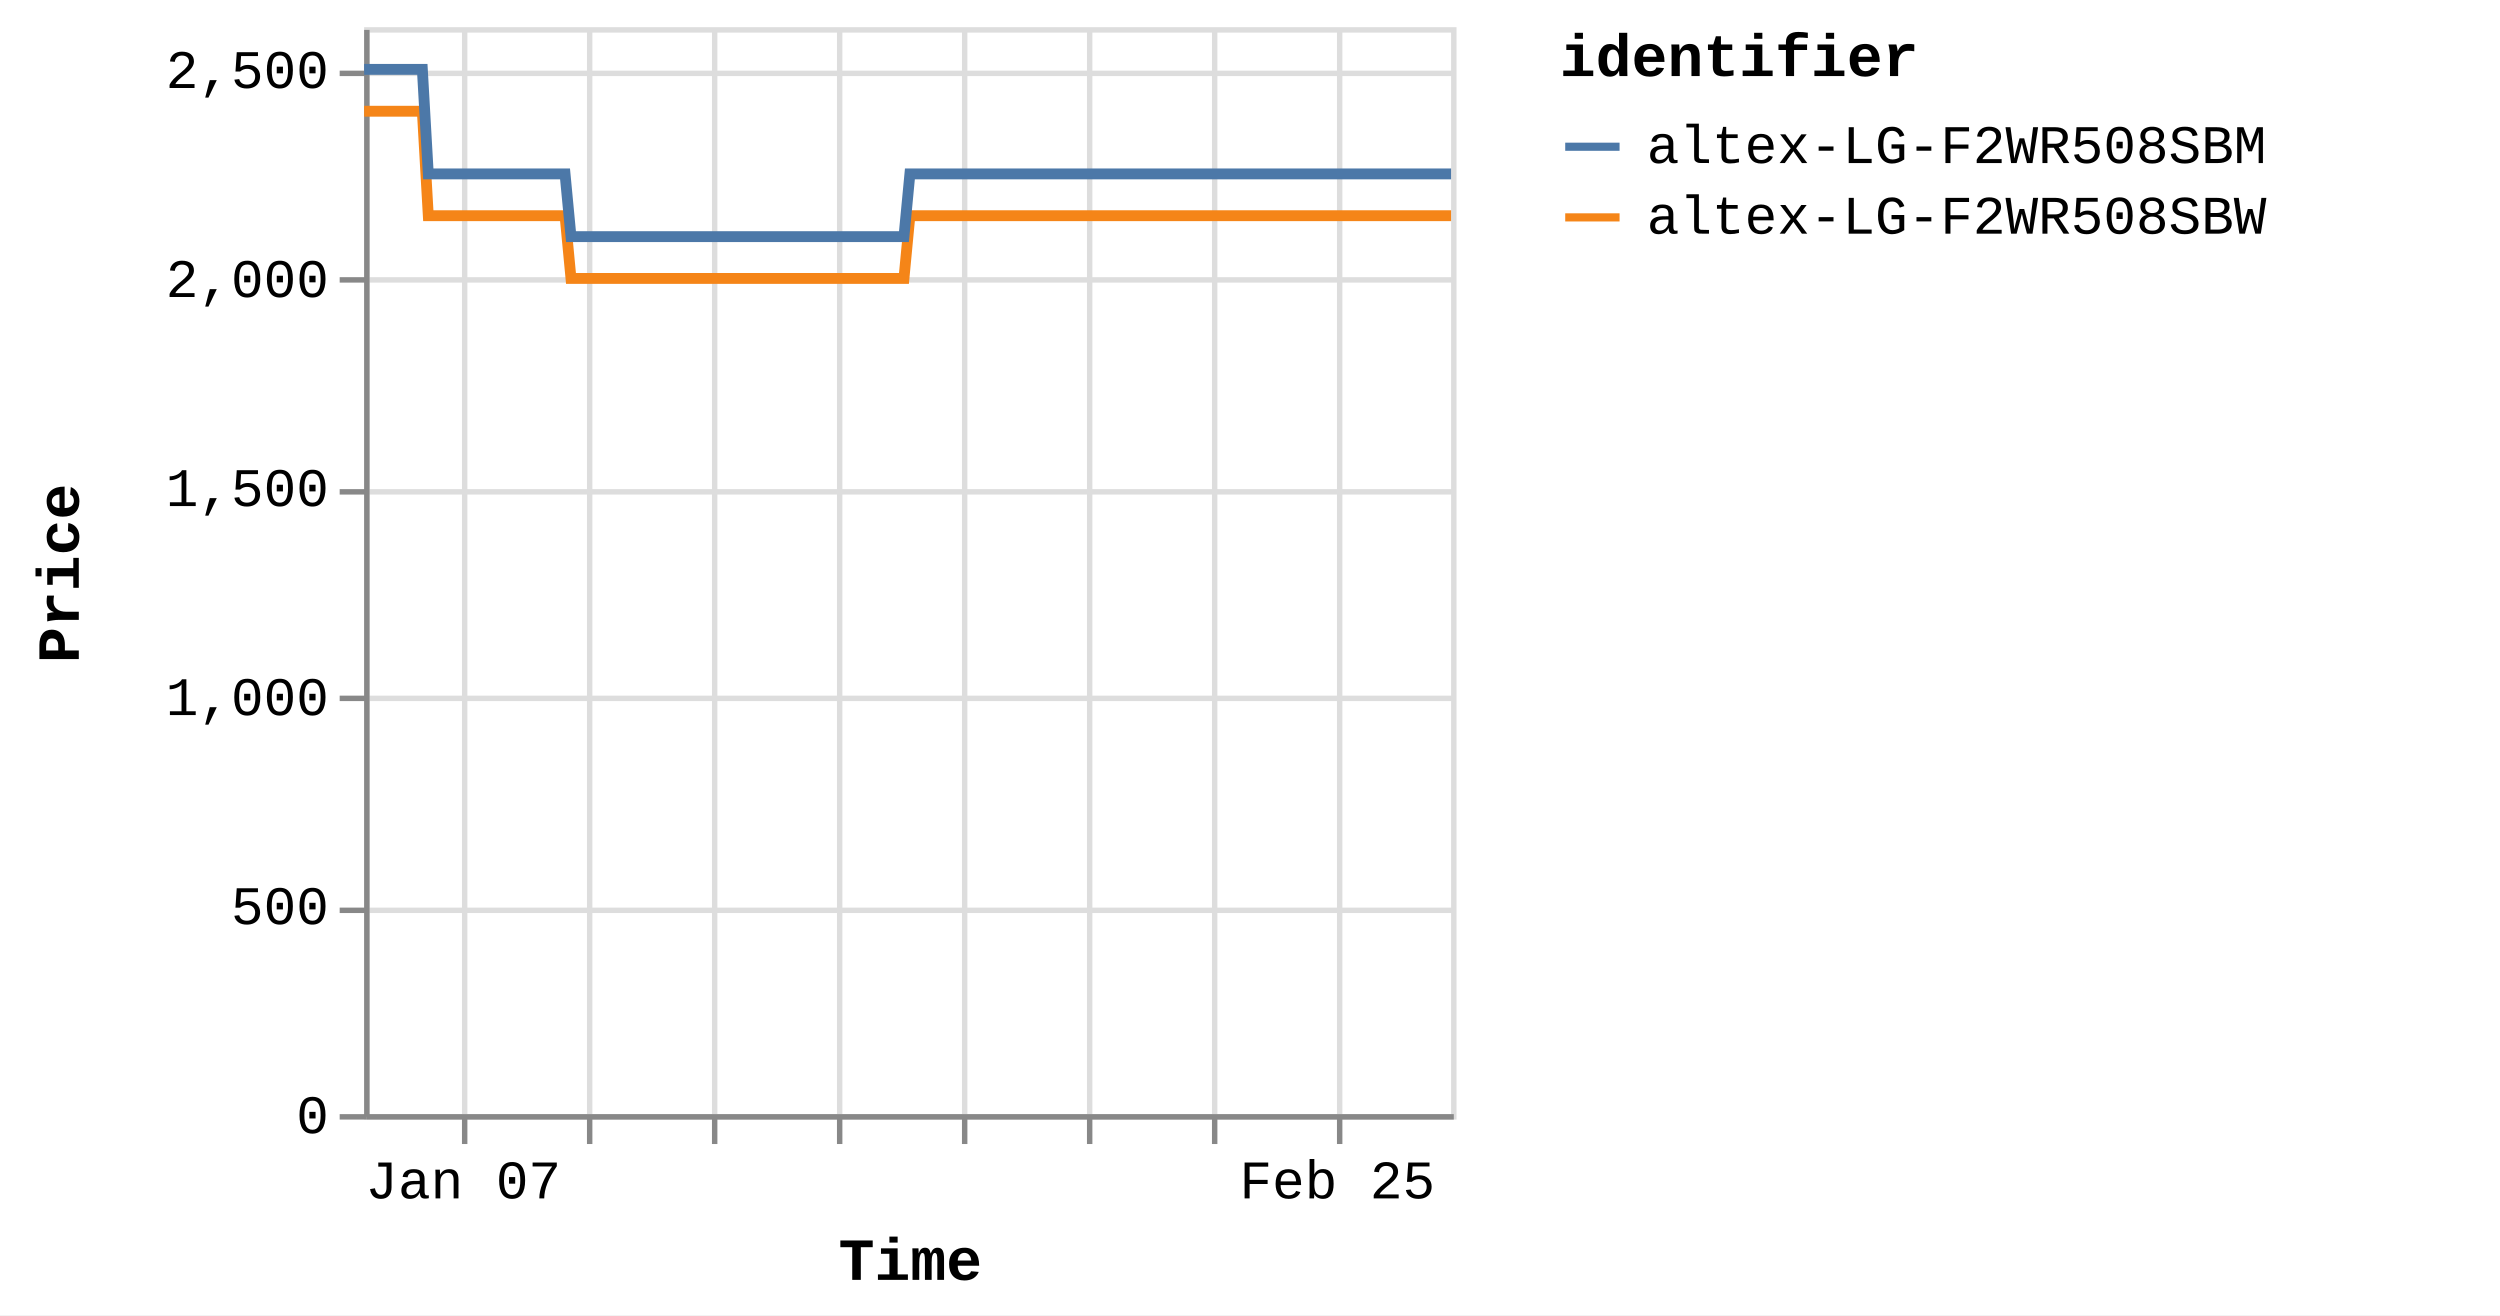
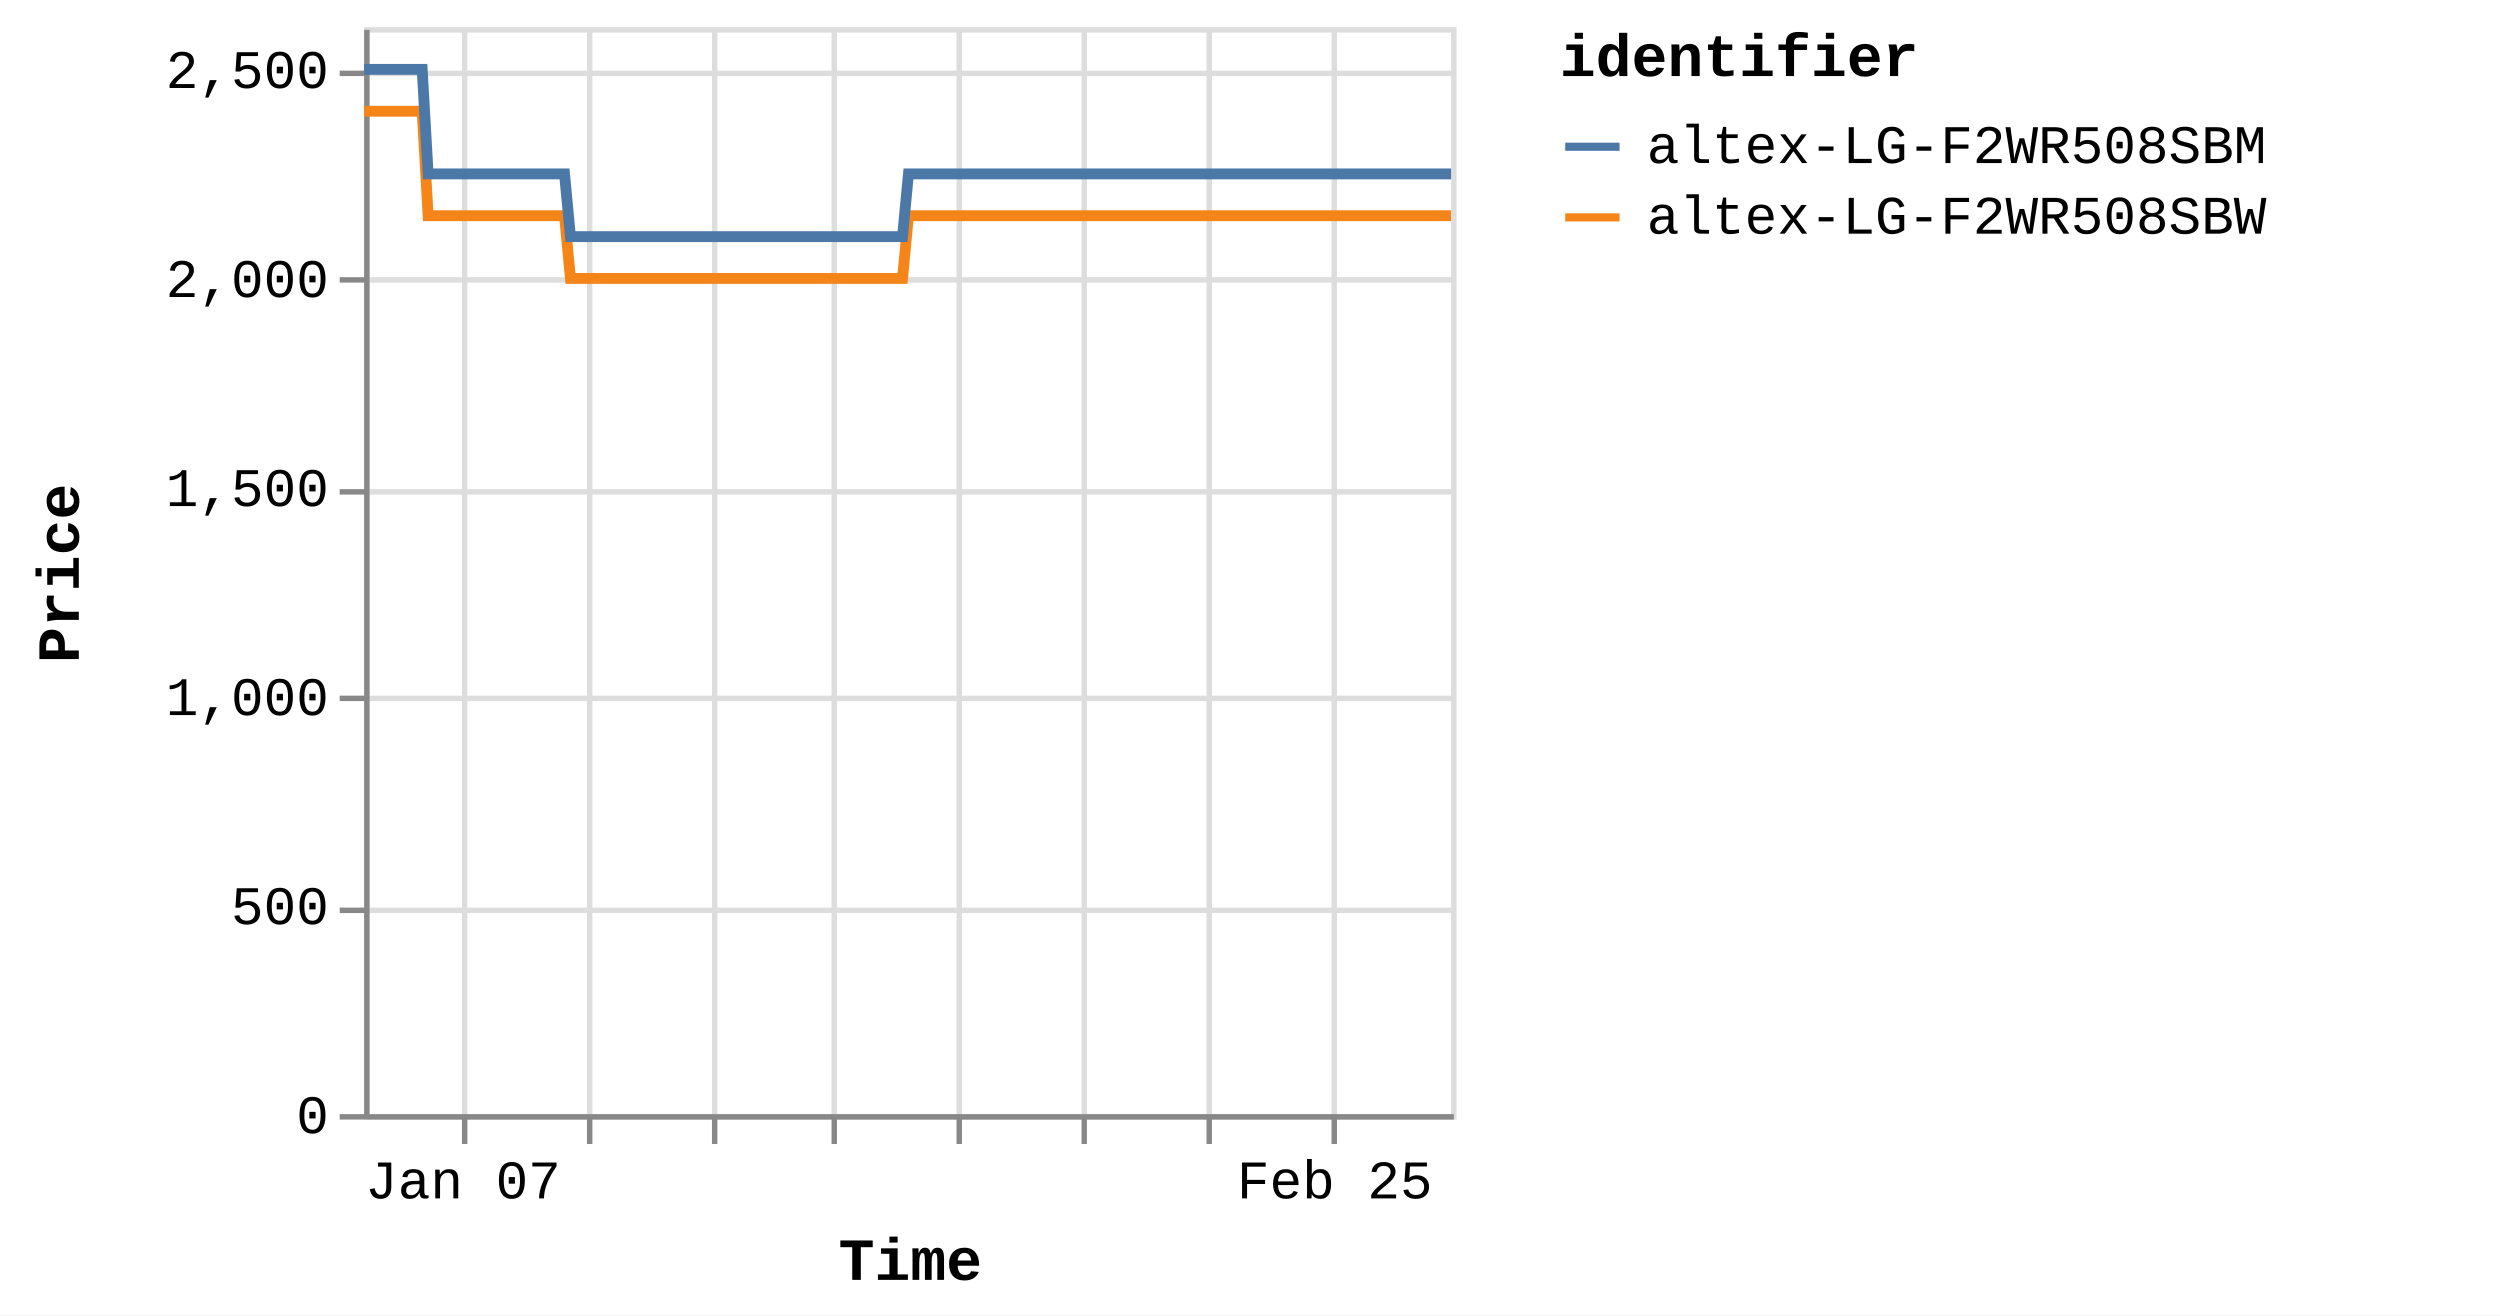
<svg xmlns="http://www.w3.org/2000/svg" version="1.1" class="marks" width="460" height="242" viewBox="0 0 460 242">
  <rect width="460" height="242" fill="white" />
  <g fill="none" stroke-miterlimit="10" transform="translate(67,5)">
    <g class="mark-group role-frame root" role="graphics-object" aria-roledescription="group mark container">
      <g transform="translate(0,0)">
        <path class="background" aria-hidden="true" d="M0.5,0.5h200v200h-200Z" stroke="#ddd" />
        <g>
          <g class="mark-group role-axis" aria-hidden="true">
            <g transform="translate(0.5,200.5)">
              <path class="background" aria-hidden="true" d="M0,0h0v0h0Z" pointer-events="none" />
              <g>
                <g class="mark-rule role-axis-grid" pointer-events="none">
                  <line transform="translate(18,-200)" x2="0" y2="200" stroke="#ddd" stroke-width="1" opacity="1" />
                  <line transform="translate(41,-200)" x2="0" y2="200" stroke="#ddd" stroke-width="1" opacity="1" />
                  <line transform="translate(64,-200)" x2="0" y2="200" stroke="#ddd" stroke-width="1" opacity="1" />
-                   <line transform="translate(87,-200)" x2="0" y2="200" stroke="#ddd" stroke-width="1" opacity="1" />
-                   <line transform="translate(110,-200)" x2="0" y2="200" stroke="#ddd" stroke-width="1" opacity="1" />
-                   <line transform="translate(133,-200)" x2="0" y2="200" stroke="#ddd" stroke-width="1" opacity="1" />
-                   <line transform="translate(156,-200)" x2="0" y2="200" stroke="#ddd" stroke-width="1" opacity="1" />
-                   <line transform="translate(179,-200)" x2="0" y2="200" stroke="#ddd" stroke-width="1" opacity="1" />
+                   <line transform="translate(86,-200)" x2="0" y2="200" stroke="#ddd" stroke-width="1" opacity="1" />
+                   <line transform="translate(109,-200)" x2="0" y2="200" stroke="#ddd" stroke-width="1" opacity="1" />
+                   <line transform="translate(132,-200)" x2="0" y2="200" stroke="#ddd" stroke-width="1" opacity="1" />
+                   <line transform="translate(155,-200)" x2="0" y2="200" stroke="#ddd" stroke-width="1" opacity="1" />
+                   <line transform="translate(178,-200)" x2="0" y2="200" stroke="#ddd" stroke-width="1" opacity="1" />
                </g>
              </g>
              <path class="foreground" aria-hidden="true" d="" pointer-events="none" display="none" />
            </g>
          </g>
          <g class="mark-group role-axis" aria-hidden="true">
            <g transform="translate(0.5,0.5)">
              <path class="background" aria-hidden="true" d="M0,0h0v0h0Z" pointer-events="none" />
              <g>
                <g class="mark-rule role-axis-grid" pointer-events="none">
                  <line transform="translate(0,200)" x2="200" y2="0" stroke="#ddd" stroke-width="1" opacity="1" />
                  <line transform="translate(0,162)" x2="200" y2="0" stroke="#ddd" stroke-width="1" opacity="1" />
                  <line transform="translate(0,123)" x2="200" y2="0" stroke="#ddd" stroke-width="1" opacity="1" />
                  <line transform="translate(0,85)" x2="200" y2="0" stroke="#ddd" stroke-width="1" opacity="1" />
                  <line transform="translate(0,46)" x2="200" y2="0" stroke="#ddd" stroke-width="1" opacity="1" />
                  <line transform="translate(0,8)" x2="200" y2="0" stroke="#ddd" stroke-width="1" opacity="1" />
                </g>
              </g>
              <path class="foreground" aria-hidden="true" d="" pointer-events="none" display="none" />
            </g>
          </g>
-           <g class="mark-group role-axis" role="graphics-symbol" aria-roledescription="axis" aria-label="X-axis titled 'Time' for a time scale with values from Monday, 01 January 2024, 2:19:43 PM to Saturday, 02 March 2024, 12:47:29 PM">
+           <g class="mark-group role-axis" role="graphics-symbol" aria-roledescription="axis" aria-label="X-axis titled 'Time' for a time scale with values from Monday, 01 January 2024, 2:19:43 PM to Saturday, 02 March 2024, 4:38:16 PM">
            <g transform="translate(0.5,200.5)">
              <path class="background" aria-hidden="true" d="M0,0h0v0h0Z" pointer-events="none" />
              <g>
                <g class="mark-rule role-axis-tick" pointer-events="none">
                  <line transform="translate(18,0)" x2="0" y2="5" stroke="#888" stroke-width="1" opacity="1" />
                  <line transform="translate(41,0)" x2="0" y2="5" stroke="#888" stroke-width="1" opacity="1" />
                  <line transform="translate(64,0)" x2="0" y2="5" stroke="#888" stroke-width="1" opacity="1" />
-                   <line transform="translate(87,0)" x2="0" y2="5" stroke="#888" stroke-width="1" opacity="1" />
-                   <line transform="translate(110,0)" x2="0" y2="5" stroke="#888" stroke-width="1" opacity="1" />
-                   <line transform="translate(133,0)" x2="0" y2="5" stroke="#888" stroke-width="1" opacity="1" />
-                   <line transform="translate(156,0)" x2="0" y2="5" stroke="#888" stroke-width="1" opacity="1" />
-                   <line transform="translate(179,0)" x2="0" y2="5" stroke="#888" stroke-width="1" opacity="1" />
+                   <line transform="translate(86,0)" x2="0" y2="5" stroke="#888" stroke-width="1" opacity="1" />
+                   <line transform="translate(109,0)" x2="0" y2="5" stroke="#888" stroke-width="1" opacity="1" />
+                   <line transform="translate(132,0)" x2="0" y2="5" stroke="#888" stroke-width="1" opacity="1" />
+                   <line transform="translate(155,0)" x2="0" y2="5" stroke="#888" stroke-width="1" opacity="1" />
+                   <line transform="translate(178,0)" x2="0" y2="5" stroke="#888" stroke-width="1" opacity="1" />
                </g>
                <g class="mark-text role-axis-label" pointer-events="none">
-                   <text text-anchor="middle" transform="translate(17.73328,15)" font-family="Liberation Mono" font-size="10px" fill="#000" opacity="1">Jan 07</text>
-                   <text text-anchor="middle" transform="translate(40.70822,15)" font-family="Liberation Mono" font-size="10px" fill="#000" opacity="0">Jan 14</text>
-                   <text text-anchor="middle" transform="translate(63.68317,15)" font-family="Liberation Mono" font-size="10px" fill="#000" opacity="0">Jan 21</text>
-                   <text text-anchor="middle" transform="translate(86.65811,15)" font-family="Liberation Mono" font-size="10px" fill="#000" opacity="0">Jan 28</text>
-                   <text text-anchor="middle" transform="translate(109.633,15)" font-family="Liberation Mono" font-size="10px" fill="#000" opacity="0">Feb 04</text>
-                   <text text-anchor="middle" transform="translate(132.608,15)" font-family="Liberation Mono" font-size="10px" fill="#000" opacity="0">Feb 11</text>
-                   <text text-anchor="middle" transform="translate(155.5829,15)" font-family="Liberation Mono" font-size="10px" fill="#000" opacity="0">Feb 18</text>
-                   <text text-anchor="middle" transform="translate(178.5579,15)" font-family="Liberation Mono" font-size="10px" fill="#000" opacity="1">Feb 25</text>
+                   <text text-anchor="middle" transform="translate(17.68677,15)" font-family="Liberation Mono" font-size="10px" fill="#000" opacity="1">Jan 07</text>
+                   <text text-anchor="middle" transform="translate(40.60144,15)" font-family="Liberation Mono" font-size="10px" fill="#000" opacity="0">Jan 14</text>
+                   <text text-anchor="middle" transform="translate(63.51612,15)" font-family="Liberation Mono" font-size="10px" fill="#000" opacity="0">Jan 21</text>
+                   <text text-anchor="middle" transform="translate(86.43079,15)" font-family="Liberation Mono" font-size="10px" fill="#000" opacity="0">Jan 28</text>
+                   <text text-anchor="middle" transform="translate(109.3455,15)" font-family="Liberation Mono" font-size="10px" fill="#000" opacity="0">Feb 04</text>
+                   <text text-anchor="middle" transform="translate(132.2601,15)" font-family="Liberation Mono" font-size="10px" fill="#000" opacity="0">Feb 11</text>
+                   <text text-anchor="middle" transform="translate(155.1748,15)" font-family="Liberation Mono" font-size="10px" fill="#000" opacity="0">Feb 18</text>
+                   <text text-anchor="middle" transform="translate(178.0895,15)" font-family="Liberation Mono" font-size="10px" fill="#000" opacity="1">Feb 25</text>
                </g>
                <g class="mark-rule role-axis-domain" pointer-events="none">
                  <line transform="translate(0,0)" x2="200" y2="0" stroke="#888" stroke-width="1" opacity="1" />
                </g>
                <g class="mark-text role-axis-title" pointer-events="none">
                  <text text-anchor="middle" transform="translate(100,30)" font-family="Liberation Mono" font-size="11px" font-weight="bold" fill="#000" opacity="1">Time</text>
                </g>
              </g>
              <path class="foreground" aria-hidden="true" d="" pointer-events="none" display="none" />
            </g>
          </g>
          <g class="mark-group role-axis" role="graphics-symbol" aria-roledescription="axis" aria-label="Y-axis titled 'Price' for a linear scale with values from 0 to 2,600">
            <g transform="translate(0.5,0.5)">
              <path class="background" aria-hidden="true" d="M0,0h0v0h0Z" pointer-events="none" />
              <g>
                <g class="mark-rule role-axis-tick" pointer-events="none">
                  <line transform="translate(0,200)" x2="-5" y2="0" stroke="#888" stroke-width="1" opacity="1" />
                  <line transform="translate(0,162)" x2="-5" y2="0" stroke="#888" stroke-width="1" opacity="1" />
                  <line transform="translate(0,123)" x2="-5" y2="0" stroke="#888" stroke-width="1" opacity="1" />
                  <line transform="translate(0,85)" x2="-5" y2="0" stroke="#888" stroke-width="1" opacity="1" />
                  <line transform="translate(0,46)" x2="-5" y2="0" stroke="#888" stroke-width="1" opacity="1" />
                  <line transform="translate(0,8)" x2="-5" y2="0" stroke="#888" stroke-width="1" opacity="1" />
                </g>
                <g class="mark-text role-axis-label" pointer-events="none">
                  <text text-anchor="end" transform="translate(-7,203)" font-family="Liberation Mono" font-size="10px" fill="#000" opacity="1">0</text>
                  <text text-anchor="end" transform="translate(-7,164.5385)" font-family="Liberation Mono" font-size="10px" fill="#000" opacity="1">500</text>
                  <text text-anchor="end" transform="translate(-7,126.0769)" font-family="Liberation Mono" font-size="10px" fill="#000" opacity="1">1,000</text>
                  <text text-anchor="end" transform="translate(-7,87.61538)" font-family="Liberation Mono" font-size="10px" fill="#000" opacity="1">1,500</text>
                  <text text-anchor="end" transform="translate(-7,49.15385)" font-family="Liberation Mono" font-size="10px" fill="#000" opacity="1">2,000</text>
                  <text text-anchor="end" transform="translate(-7,10.69231)" font-family="Liberation Mono" font-size="10px" fill="#000" opacity="1">2,500</text>
                </g>
                <g class="mark-rule role-axis-domain" pointer-events="none">
                  <line transform="translate(0,200)" x2="0" y2="-200" stroke="#888" stroke-width="1" opacity="1" />
                </g>
                <g class="mark-text role-axis-title" pointer-events="none">
                  <text text-anchor="middle" transform="translate(-51,100) rotate(-90) translate(0,-2)" font-family="Liberation Mono" font-size="11px" font-weight="bold" fill="#000" opacity="1">Price</text>
                </g>
              </g>
              <path class="foreground" aria-hidden="true" d="" pointer-events="none" display="none" />
            </g>
          </g>
          <g class="mark-group role-scope pathgroup" role="graphics-object" aria-roledescription="group mark container">
            <g transform="translate(0,0)">
              <path class="background" aria-hidden="true" d="M0,0h200v200h-200Z" />
              <g>
                <g class="mark-line role-mark marks" role="graphics-object" aria-roledescription="line mark container">
-                   <path aria-label="Time: Jan 01, 2024; Price: 2399; identifier: altex-LG-F2WR508SBW" role="graphics-symbol" aria-roledescription="line mark" d="M0,15.462L0.344,15.462L0.863,15.462L1.957,15.462L2.505,15.462L3.08,15.462L3.603,15.462L4.145,15.462L5.24,15.462L5.787,15.462L6.363,15.462L6.886,15.462L7.426,15.462L8.522,15.462L9.07,15.462L9.644,15.462L10.171,15.462L10.71,15.462L11.806,34.692L12.352,34.692L12.926,34.692L13.452,34.692L13.991,34.692L15.087,34.692L15.633,34.692L16.206,34.692L16.731,34.692L17.273,34.692L18.371,34.692L18.915,34.692L19.488,34.692L20.014,34.692L20.556,34.692L21.653,34.692L22.201,34.692L22.777,34.692L23.3,34.692L23.837,34.692L24.936,34.692L25.482,34.692L26.065,34.692L26.583,34.692L27.12,34.692L28.218,34.692L28.765,34.692L29.341,34.692L29.863,34.692L30.402,34.692L31.499,34.692L32.046,34.692L32.624,34.692L33.147,34.692L33.684,34.692L34.781,34.692L35.329,34.692L35.903,34.692L36.428,34.692L36.967,34.692L38.061,46.231L38.608,46.231L39.181,46.231L39.707,46.231L40.248,46.231L41.346,46.231L41.889,46.231L42.462,46.231L42.987,46.231L43.531,46.231L44.629,46.231L45.176,46.231L45.754,46.231L46.276,46.231L46.813,46.231L47.909,46.231L48.459,46.231L49.035,46.231L49.559,46.231L50.095,46.231L51.192,46.231L51.741,46.231L52.317,46.231L52.84,46.231L53.377,46.231L54.473,46.231L55.021,46.231L55.598,46.231L56.12,46.231L56.661,46.231L57.756,46.231L58.304,46.231L58.88,46.231L59.405,46.231L59.941,46.231L61.038,46.231L61.582,46.231L62.156,46.231L62.684,46.231L63.224,46.231L64.318,46.231L64.865,46.231L65.438,46.231L65.964,46.231L66.506,46.231L67.605,46.231L68.153,46.231L68.73,46.231L69.25,46.231L69.788,46.231L70.885,46.231L71.435,46.231L72.011,46.231L72.535,46.231L73.07,46.231L74.168,46.231L74.716,46.231L75.293,46.231L75.815,46.231L76.352,46.231L77.451,46.231L77.997,46.231L78.575,46.231L79.1,46.231L79.634,46.231L80.73,46.231L81.279,46.231L81.846,46.231L82.371,46.231L82.918,46.231L84.01,46.231L84.559,46.231L85.12,46.231L85.651,46.231L86.198,46.231L87.293,46.231L87.84,46.231L88.404,46.231L88.934,46.231L89.481,46.231L90.575,46.231L91.123,46.231L91.691,46.231L92.217,46.231L92.763,46.231L93.856,46.231L94.404,46.231L94.972,46.231L95.506,46.231L96.044,46.231L97.138,46.231L97.686,46.231L98.256,46.231L98.78,46.231L99.327,46.231L100.421,34.692L100.968,34.692L101.538,34.692L102.062,34.692L102.609,34.692L103.704,34.692L104.25,34.692L104.819,34.692L105.343,34.692L105.891,34.692L106.985,34.692L107.533,34.692L108.096,34.692L108.626,34.692L109.175,34.692L110.27,34.692L110.815,34.692L111.378,34.692L111.908,34.692L112.455,34.692L113.549,34.692L114.098,34.692L114.668,34.692L115.192,34.692L115.737,34.692L116.831,34.692L117.379,34.692L117.949,34.692L118.474,34.692L119.02,34.692L120.114,34.692L120.661,34.692L121.229,34.692L121.758,34.692L122.302,34.692L123.396,34.692L123.944,34.692L124.512,34.692L125.039,34.692L125.584,34.692L126.679,34.692L127.226,34.692L127.792,34.692L128.32,34.692L128.868,34.692L129.96,34.692L130.507,34.692L131.073,34.692L131.601,34.692L132.149,34.692L133.245,34.692L133.79,34.692L134.354,34.692L134.884,34.692L135.43,34.692L136.525,34.692L137.072,34.692L137.643,34.692L138.167,34.692L138.712,34.692L139.806,34.692L140.354,34.692L140.922,34.692L141.456,34.692L141.995,34.692L143.089,34.692L143.636,34.692L144.205,34.692L144.732,34.692L145.276,34.692L146.918,34.692L147.487,34.692L148.013,34.692L148.56,34.692L149.654,34.692L150.201,34.692L150.769,34.692L151.297,34.692L151.841,34.692L152.937,34.692L153.482,34.692L154.046,34.692L154.576,34.692L155.123,34.692L156.218,34.692L156.767,34.692L157.329,34.692L157.859,34.692L158.406,34.692L159.499,34.692L160.049,34.692L160.618,34.692L161.147,34.692L161.687,34.692L162.783,34.692L163.329,34.692L163.896,34.692L164.425,34.692L164.971,34.692L166.064,34.692L166.611,34.692L167.181,34.692L167.707,34.692L168.253,34.692L169.346,34.692L169.892,34.692L170.462,34.692L170.989,34.692L171.535,34.692L172.628,34.692L173.175,34.692L173.742,34.692L174.269,34.692L174.819,34.692L175.91,34.692L176.457,34.692L177.02,34.692L177.551,34.692L178.097,34.692L179.192,34.692L179.74,34.692L180.303,34.692L180.836,34.692L181.38,34.692L182.474,34.692L183.023,34.692L183.591,34.692L184.117,34.692L184.662,34.692L185.756,34.692L186.304,34.692L186.872,34.692L187.4,34.692L187.944,34.692L189.039,34.692L189.586,34.692L190.154,34.692L190.683,34.692L191.227,34.692L192.321,34.692L192.867,34.692L193.434,34.692L193.961,34.692L194.508,34.692L195.602,34.692L196.152,34.692L196.719,34.692L197.245,34.692L197.791,34.692L198.885,34.692L199.432,34.692L200,34.692" stroke="#f58518" stroke-width="2" />
+                   <path aria-label="Time: Jan 01, 2024; Price: 2399; identifier: altex-LG-F2WR508SBW" role="graphics-symbol" aria-roledescription="line mark" d="M0,15.462L0.343,15.462L0.861,15.462L1.952,15.462L2.498,15.462L3.072,15.462L3.593,15.462L4.134,15.462L5.226,15.462L5.772,15.462L6.346,15.462L6.868,15.462L7.407,15.462L8.5,15.462L9.046,15.462L9.619,15.462L10.145,15.462L10.682,15.462L11.775,34.692L12.32,34.692L12.893,34.692L13.417,34.692L13.955,34.692L15.047,34.692L15.592,34.692L16.164,34.692L16.688,34.692L17.228,34.692L18.323,34.692L18.865,34.692L19.437,34.692L19.961,34.692L20.502,34.692L21.596,34.692L22.143,34.692L22.717,34.692L23.239,34.692L23.775,34.692L24.871,34.692L25.415,34.692L25.996,34.692L26.513,34.692L27.049,34.692L28.144,34.692L28.689,34.692L29.264,34.692L29.785,34.692L30.322,34.692L31.416,34.692L31.962,34.692L32.538,34.692L33.06,34.692L33.596,34.692L34.69,34.692L35.236,34.692L35.809,34.692L36.332,34.692L36.87,34.692L37.962,46.231L38.506,46.231L39.078,46.231L39.602,46.231L40.143,46.231L41.237,46.231L41.78,46.231L42.351,46.231L42.875,46.231L43.416,46.231L44.511,46.231L45.058,46.231L45.634,46.231L46.155,46.231L46.69,46.231L47.783,46.231L48.332,46.231L48.906,46.231L49.429,46.231L49.964,46.231L51.057,46.231L51.605,46.231L52.18,46.231L52.701,46.231L53.237,46.231L54.33,46.231L54.876,46.231L55.452,46.231L55.973,46.231L56.512,46.231L57.605,46.231L58.151,46.231L58.726,46.231L59.249,46.231L59.784,46.231L60.878,46.231L61.42,46.231L61.993,46.231L62.519,46.231L63.058,46.231L64.149,46.231L64.695,46.231L65.266,46.231L65.791,46.231L66.331,46.231L67.428,46.231L67.974,46.231L68.55,46.231L69.068,46.231L69.605,46.231L70.699,46.231L71.247,46.231L71.823,46.231L72.344,46.231L72.878,46.231L73.973,46.231L74.52,46.231L75.096,46.231L75.617,46.231L76.152,46.231L77.248,46.231L77.792,46.231L78.369,46.231L78.892,46.231L79.425,46.231L80.518,46.231L81.065,46.231L81.631,46.231L82.155,46.231L82.701,46.231L83.79,46.231L84.337,46.231L84.897,46.231L85.427,46.231L85.971,46.231L87.064,46.231L87.609,46.231L88.172,46.231L88.7,46.231L89.246,46.231L90.337,46.231L90.884,46.231L91.451,46.231L91.975,46.231L92.52,46.231L93.61,46.231L94.156,46.231L94.723,46.231L95.255,46.231L95.792,46.231L96.883,46.231L97.43,46.231L97.998,46.231L98.521,46.231L99.066,46.231L100.157,34.692L100.703,34.692L101.272,34.692L101.794,34.692L102.339,34.692L103.432,34.692L103.977,34.692L104.544,34.692L105.067,34.692L105.613,34.692L106.705,34.692L107.251,34.692L107.813,34.692L108.341,34.692L108.889,34.692L109.981,34.692L110.525,34.692L111.086,34.692L111.614,34.692L112.16,34.692L113.252,34.692L113.799,34.692L114.367,34.692L114.89,34.692L115.434,34.692L116.525,34.692L117.071,34.692L117.639,34.692L118.163,34.692L118.707,34.692L119.799,34.692L120.345,34.692L120.911,34.692L121.439,34.692L121.981,34.692L123.072,34.692L123.619,34.692L124.185,34.692L124.711,34.692L125.254,34.692L126.346,34.692L126.893,34.692L127.457,34.692L127.984,34.692L128.53,34.692L129.619,34.692L130.164,34.692L130.729,34.692L131.256,34.692L131.802,34.692L132.895,34.692L133.439,34.692L134.001,34.692L134.53,34.692L135.075,34.692L136.167,34.692L136.712,34.692L137.282,34.692L137.804,34.692L138.348,34.692L139.439,34.692L139.985,34.692L140.552,34.692L141.085,34.692L141.622,34.692L142.713,34.692L143.259,34.692L143.827,34.692L144.352,34.692L144.895,34.692L146.533,34.692L147.1,34.692L147.625,34.692L148.17,34.692L149.261,34.692L149.807,34.692L150.374,34.692L150.901,34.692L151.443,34.692L152.535,34.692L153.079,34.692L153.642,34.692L154.171,34.692L154.716,34.692L155.808,34.692L156.356,34.692L156.916,34.692L157.445,34.692L157.99,34.692L159.081,34.692L159.629,34.692L160.197,34.692L160.724,34.692L161.263,34.692L162.356,34.692L162.901,34.692L163.466,34.692L163.993,34.692L164.538,34.692L165.628,34.692L166.174,34.692L166.742,34.692L167.268,34.692L167.811,34.692L168.902,34.692L169.447,34.692L170.015,34.692L170.541,34.692L171.085,34.692L172.175,34.692L172.721,34.692L173.286,34.692L173.812,34.692L174.361,34.692L175.449,34.692L175.994,34.692L176.556,34.692L177.085,34.692L177.63,34.692L178.722,34.692L179.269,34.692L179.83,34.692L180.362,34.692L180.904,34.692L181.996,34.692L182.543,34.692L183.109,34.692L183.634,34.692L184.178,34.692L185.269,34.692L185.816,34.692L186.381,34.692L186.908,34.692L187.451,34.692L188.543,34.692L189.088,34.692L189.655,34.692L190.183,34.692L190.726,34.692L191.816,34.692L192.361,34.692L192.927,34.692L193.452,34.692L193.998,34.692L195.089,34.692L195.637,34.692L196.203,34.692L196.728,34.692L197.273,34.692L198.364,34.692L198.909,34.692L199.475,34.692L200,34.692" stroke="#f58518" stroke-width="2" />
                </g>
              </g>
              <path class="foreground" aria-hidden="true" d="" display="none" />
            </g>
            <g transform="translate(0,0)">
              <path class="background" aria-hidden="true" d="M0,0h200v200h-200Z" />
              <g>
                <g class="mark-line role-mark marks" role="graphics-object" aria-roledescription="line mark container">
-                   <path aria-label="Time: Jan 01, 2024; Price: 2499; identifier: altex-LG-F2WR508SBM" role="graphics-symbol" aria-roledescription="line mark" d="M0,7.769L0.344,7.769L0.863,7.769L1.958,7.769L2.505,7.769L3.08,7.769L3.603,7.769L4.145,7.769L5.24,7.769L5.787,7.769L6.363,7.769L6.886,7.769L7.427,7.769L8.522,7.769L9.07,7.769L9.644,7.769L10.172,7.769L10.711,7.769L11.806,27L12.352,27L12.927,27L13.452,27L13.991,27L15.087,27L15.633,27L16.206,27L16.732,27L17.274,27L18.371,27L18.915,27L19.488,27L20.014,27L20.556,27L21.653,27L22.201,27L22.777,27L23.3,27L23.837,27L24.936,27L25.482,27L26.065,27L26.583,27L27.12,27L28.218,27L28.765,27L29.341,27L29.863,27L30.402,27L31.499,27L32.047,27L32.624,27L33.147,27L33.685,27L34.781,27L35.329,27L35.903,27L36.428,27L36.967,27L38.061,38.538L38.608,38.538L39.181,38.538L39.707,38.538L40.248,38.538L41.346,38.538L41.89,38.538L42.463,38.538L42.988,38.538L43.531,38.538L44.629,38.538L45.176,38.538L45.754,38.538L46.276,38.538L46.813,38.538L47.909,38.538L48.459,38.538L49.035,38.538L49.56,38.538L50.095,38.538L51.192,38.538L51.741,38.538L52.318,38.538L52.84,38.538L53.377,38.538L54.473,38.538L55.021,38.538L55.598,38.538L56.12,38.538L56.661,38.538L57.756,38.538L58.304,38.538L58.88,38.538L59.405,38.538L59.941,38.538L61.038,38.538L61.582,38.538L62.156,38.538L62.684,38.538L63.224,38.538L64.318,38.538L64.865,38.538L65.438,38.538L65.964,38.538L66.506,38.538L67.605,38.538L68.153,38.538L68.73,38.538L69.25,38.538L69.788,38.538L70.885,38.538L71.435,38.538L72.012,38.538L72.535,38.538L73.07,38.538L74.168,38.538L74.716,38.538L75.293,38.538L75.815,38.538L76.353,38.538L77.451,38.538L77.997,38.538L78.575,38.538L79.1,38.538L79.634,38.538L80.73,38.538L81.279,38.538L81.846,38.538L82.371,38.538L82.918,38.538L84.01,38.538L84.559,38.538L85.121,38.538L85.651,38.538L86.198,38.538L87.293,38.538L87.84,38.538L88.404,38.538L88.934,38.538L89.481,38.538L90.575,38.538L91.123,38.538L91.691,38.538L92.217,38.538L92.763,38.538L93.856,38.538L94.404,38.538L94.973,38.538L95.506,38.538L96.044,38.538L97.138,38.538L97.686,38.538L98.256,38.538L98.78,38.538L99.327,38.538L100.421,27L100.968,27L101.538,27L102.062,27L102.609,27L103.704,27L104.25,27L104.819,27L105.344,27L105.891,27L106.986,27L107.533,27L108.097,27L108.626,27L109.175,27L110.27,27L110.816,27L111.378,27L111.908,27L112.455,27L113.55,27L114.099,27L114.668,27L115.192,27L115.737,27L116.832,27L117.379,27L117.949,27L118.474,27L119.02,27L120.114,27L120.662,27L121.23,27L121.759,27L122.302,27L123.396,27L123.945,27L124.512,27L125.04,27L125.584,27L126.679,27L127.226,27L127.792,27L128.32,27L128.868,27L129.96,27L130.507,27L131.073,27L131.601,27L132.149,27L133.245,27L133.79,27L134.354,27L134.884,27L135.43,27L136.525,27L137.072,27L137.644,27L138.167,27L138.712,27L139.806,27L140.354,27L140.922,27L141.456,27L141.995,27L143.089,27L143.636,27L144.206,27L144.732,27L145.276,27L146.918,27L147.487,27L148.013,27L148.56,27L149.654,27L150.201,27L150.769,27L151.298,27L151.841,27L152.937,27L153.482,27L154.046,27L154.576,27L155.123,27L156.218,27L156.767,27L157.329,27L157.859,27L158.406,27L159.5,27L160.049,27L160.618,27L161.147,27L161.687,27L162.783,27L163.329,27L163.896,27L164.425,27L164.971,27L166.064,27L166.612,27L167.181,27L167.707,27L168.253,27L169.346,27L169.893,27L170.462,27L170.989,27L171.535,27L172.628,27L173.175,27L173.742,27L174.269,27L174.819,27L175.91,27L176.457,27L177.021,27L177.551,27L178.097,27L179.192,27L179.74,27L180.303,27L180.836,27L181.38,27L182.474,27L183.023,27L183.591,27L184.117,27L184.662,27L185.757,27L186.304,27L186.872,27L187.4,27L187.945,27L189.039,27L189.586,27L190.154,27L190.683,27L191.227,27L192.321,27L192.867,27L193.434,27L193.961,27L194.508,27L195.603,27L196.152,27L196.719,27L197.245,27L197.791,27L198.885,27L199.433,27L200,27" stroke="#4c78a8" stroke-width="2" />
+                   <path aria-label="Time: Jan 01, 2024; Price: 2499; identifier: altex-LG-F2WR508SBM" role="graphics-symbol" aria-roledescription="line mark" d="M0,7.769L0.343,7.769L0.861,7.769L1.952,7.769L2.499,7.769L3.072,7.769L3.593,7.769L4.134,7.769L5.226,7.769L5.772,7.769L6.346,7.769L6.868,7.769L7.407,7.769L8.5,7.769L9.046,7.769L9.619,7.769L10.145,7.769L10.683,7.769L11.775,27L12.32,27L12.893,27L13.417,27L13.955,27L15.047,27L15.592,27L16.164,27L16.688,27L17.228,27L18.323,27L18.865,27L19.437,27L19.961,27L20.502,27L21.596,27L22.143,27L22.717,27L23.239,27L23.775,27L24.871,27L25.416,27L25.996,27L26.514,27L27.049,27L28.144,27L28.689,27L29.264,27L29.785,27L30.323,27L31.416,27L31.962,27L32.538,27L33.06,27L33.596,27L34.69,27L35.236,27L35.809,27L36.332,27L36.87,27L37.962,38.538L38.506,38.538L39.078,38.538L39.602,38.538L40.143,38.538L41.237,38.538L41.78,38.538L42.351,38.538L42.875,38.538L43.416,38.538L44.512,38.538L45.058,38.538L45.634,38.538L46.155,38.538L46.69,38.538L47.784,38.538L48.332,38.538L48.906,38.538L49.43,38.538L49.964,38.538L51.057,38.538L51.605,38.538L52.18,38.538L52.701,38.538L53.237,38.538L54.33,38.538L54.877,38.538L55.452,38.538L55.973,38.538L56.512,38.538L57.605,38.538L58.151,38.538L58.726,38.538L59.249,38.538L59.784,38.538L60.878,38.538L61.421,38.538L61.993,38.538L62.52,38.538L63.059,38.538L64.149,38.538L64.695,38.538L65.266,38.538L65.791,38.538L66.332,38.538L67.428,38.538L67.975,38.538L68.55,38.538L69.069,38.538L69.605,38.538L70.699,38.538L71.247,38.538L71.823,38.538L72.345,38.538L72.878,38.538L73.974,38.538L74.52,38.538L75.096,38.538L75.617,38.538L76.152,38.538L77.248,38.538L77.793,38.538L78.369,38.538L78.892,38.538L79.425,38.538L80.518,38.538L81.065,38.538L81.631,38.538L82.155,38.538L82.701,38.538L83.79,38.538L84.337,38.538L84.897,38.538L85.427,38.538L85.972,38.538L87.064,38.538L87.61,38.538L88.172,38.538L88.701,38.538L89.246,38.538L90.337,38.538L90.884,38.538L91.451,38.538L91.975,38.538L92.52,38.538L93.61,38.538L94.156,38.538L94.723,38.538L95.255,38.538L95.793,38.538L96.884,38.538L97.43,38.538L97.998,38.538L98.521,38.538L99.066,38.538L100.157,27L100.704,27L101.272,27L101.794,27L102.339,27L103.432,27L103.977,27L104.544,27L105.067,27L105.614,27L106.705,27L107.251,27L107.813,27L108.341,27L108.889,27L109.981,27L110.525,27L111.086,27L111.615,27L112.16,27L113.252,27L113.799,27L114.367,27L114.89,27L115.434,27L116.525,27L117.071,27L117.64,27L118.163,27L118.708,27L119.799,27L120.345,27L120.912,27L121.439,27L121.981,27L123.072,27L123.619,27L124.185,27L124.712,27L125.255,27L126.347,27L126.893,27L127.457,27L127.984,27L128.53,27L129.619,27L130.165,27L130.729,27L131.256,27L131.802,27L132.895,27L133.439,27L134.001,27L134.53,27L135.075,27L136.167,27L136.712,27L137.282,27L137.804,27L138.349,27L139.439,27L139.986,27L140.552,27L141.085,27L141.623,27L142.713,27L143.259,27L143.827,27L144.352,27L144.895,27L146.533,27L147.1,27L147.625,27L148.17,27L149.261,27L149.807,27L150.374,27L150.901,27L151.443,27L152.536,27L153.079,27L153.642,27L154.171,27L154.716,27L155.808,27L156.356,27L156.916,27L157.445,27L157.99,27L159.081,27L159.629,27L160.197,27L160.725,27L161.263,27L162.356,27L162.901,27L163.466,27L163.994,27L164.539,27L165.628,27L166.174,27L166.742,27L167.268,27L167.812,27L168.902,27L169.447,27L170.015,27L170.541,27L171.085,27L172.176,27L172.721,27L173.286,27L173.812,27L174.361,27L175.449,27L175.994,27L176.556,27L177.085,27L177.63,27L178.722,27L179.269,27L179.83,27L180.362,27L180.904,27L181.996,27L182.543,27L183.109,27L183.634,27L184.178,27L185.269,27L185.816,27L186.381,27L186.908,27L187.452,27L188.543,27L189.089,27L189.655,27L190.183,27L190.726,27L191.817,27L192.362,27L192.927,27L193.453,27L193.998,27L195.089,27L195.638,27L196.203,27L196.728,27L197.273,27L198.364,27L198.909,27L199.475,27L200,27" stroke="#4c78a8" stroke-width="2" />
                </g>
              </g>
              <path class="foreground" aria-hidden="true" d="" display="none" />
            </g>
          </g>
          <g class="mark-group role-legend" role="graphics-symbol" aria-roledescription="legend" aria-label="Symbol legend titled 'identifier' for stroke color with 2 values: altex-LG-F2WR508SBM, altex-LG-F2WR508SBW">
            <g transform="translate(220,0)">
              <path class="background" aria-hidden="true" d="M0,0h168v40h-168Z" pointer-events="none" />
              <g>
                <g class="mark-group role-legend-entry">
                  <g transform="translate(0,16)">
                    <path class="background" aria-hidden="true" d="M0,0h0v0h0Z" pointer-events="none" />
                    <g>
                      <g class="mark-group role-scope" role="graphics-object" aria-roledescription="group mark container">
                        <g transform="translate(0,0)">
                          <path class="background" aria-hidden="true" d="M0,0h168v11h-168Z" pointer-events="none" opacity="1" />
                          <g>
                            <g class="mark-symbol role-legend-symbol" pointer-events="none">
                              <path transform="translate(6,6)" d="M-5,0L5,0" stroke="#4c78a8" stroke-width="1.5" opacity="1" />
                            </g>
                            <g class="mark-text role-legend-label" pointer-events="none">
                              <text text-anchor="start" transform="translate(16,9)" font-family="Liberation Mono" font-size="10px" fill="#000" opacity="1">altex-LG-F2WR508SBM</text>
                            </g>
                          </g>
                          <path class="foreground" aria-hidden="true" d="" pointer-events="none" display="none" />
                        </g>
                        <g transform="translate(0,13)">
                          <path class="background" aria-hidden="true" d="M0,0h168v11h-168Z" pointer-events="none" opacity="1" />
                          <g>
                            <g class="mark-symbol role-legend-symbol" pointer-events="none">
                              <path transform="translate(6,6)" d="M-5,0L5,0" stroke="#f58518" stroke-width="1.5" opacity="1" />
                            </g>
                            <g class="mark-text role-legend-label" pointer-events="none">
                              <text text-anchor="start" transform="translate(16,9)" font-family="Liberation Mono" font-size="10px" fill="#000" opacity="1">altex-LG-F2WR508SBW</text>
                            </g>
                          </g>
                          <path class="foreground" aria-hidden="true" d="" pointer-events="none" display="none" />
                        </g>
                      </g>
                    </g>
                    <path class="foreground" aria-hidden="true" d="" pointer-events="none" display="none" />
                  </g>
                </g>
                <g class="mark-text role-legend-title" pointer-events="none">
                  <text text-anchor="start" transform="translate(0,9)" font-family="Liberation Mono" font-size="11px" font-weight="bold" fill="#000" opacity="1">identifier</text>
                </g>
              </g>
              <path class="foreground" aria-hidden="true" d="" pointer-events="none" display="none" />
            </g>
          </g>
        </g>
        <path class="foreground" aria-hidden="true" d="" display="none" />
      </g>
    </g>
  </g>
</svg>
